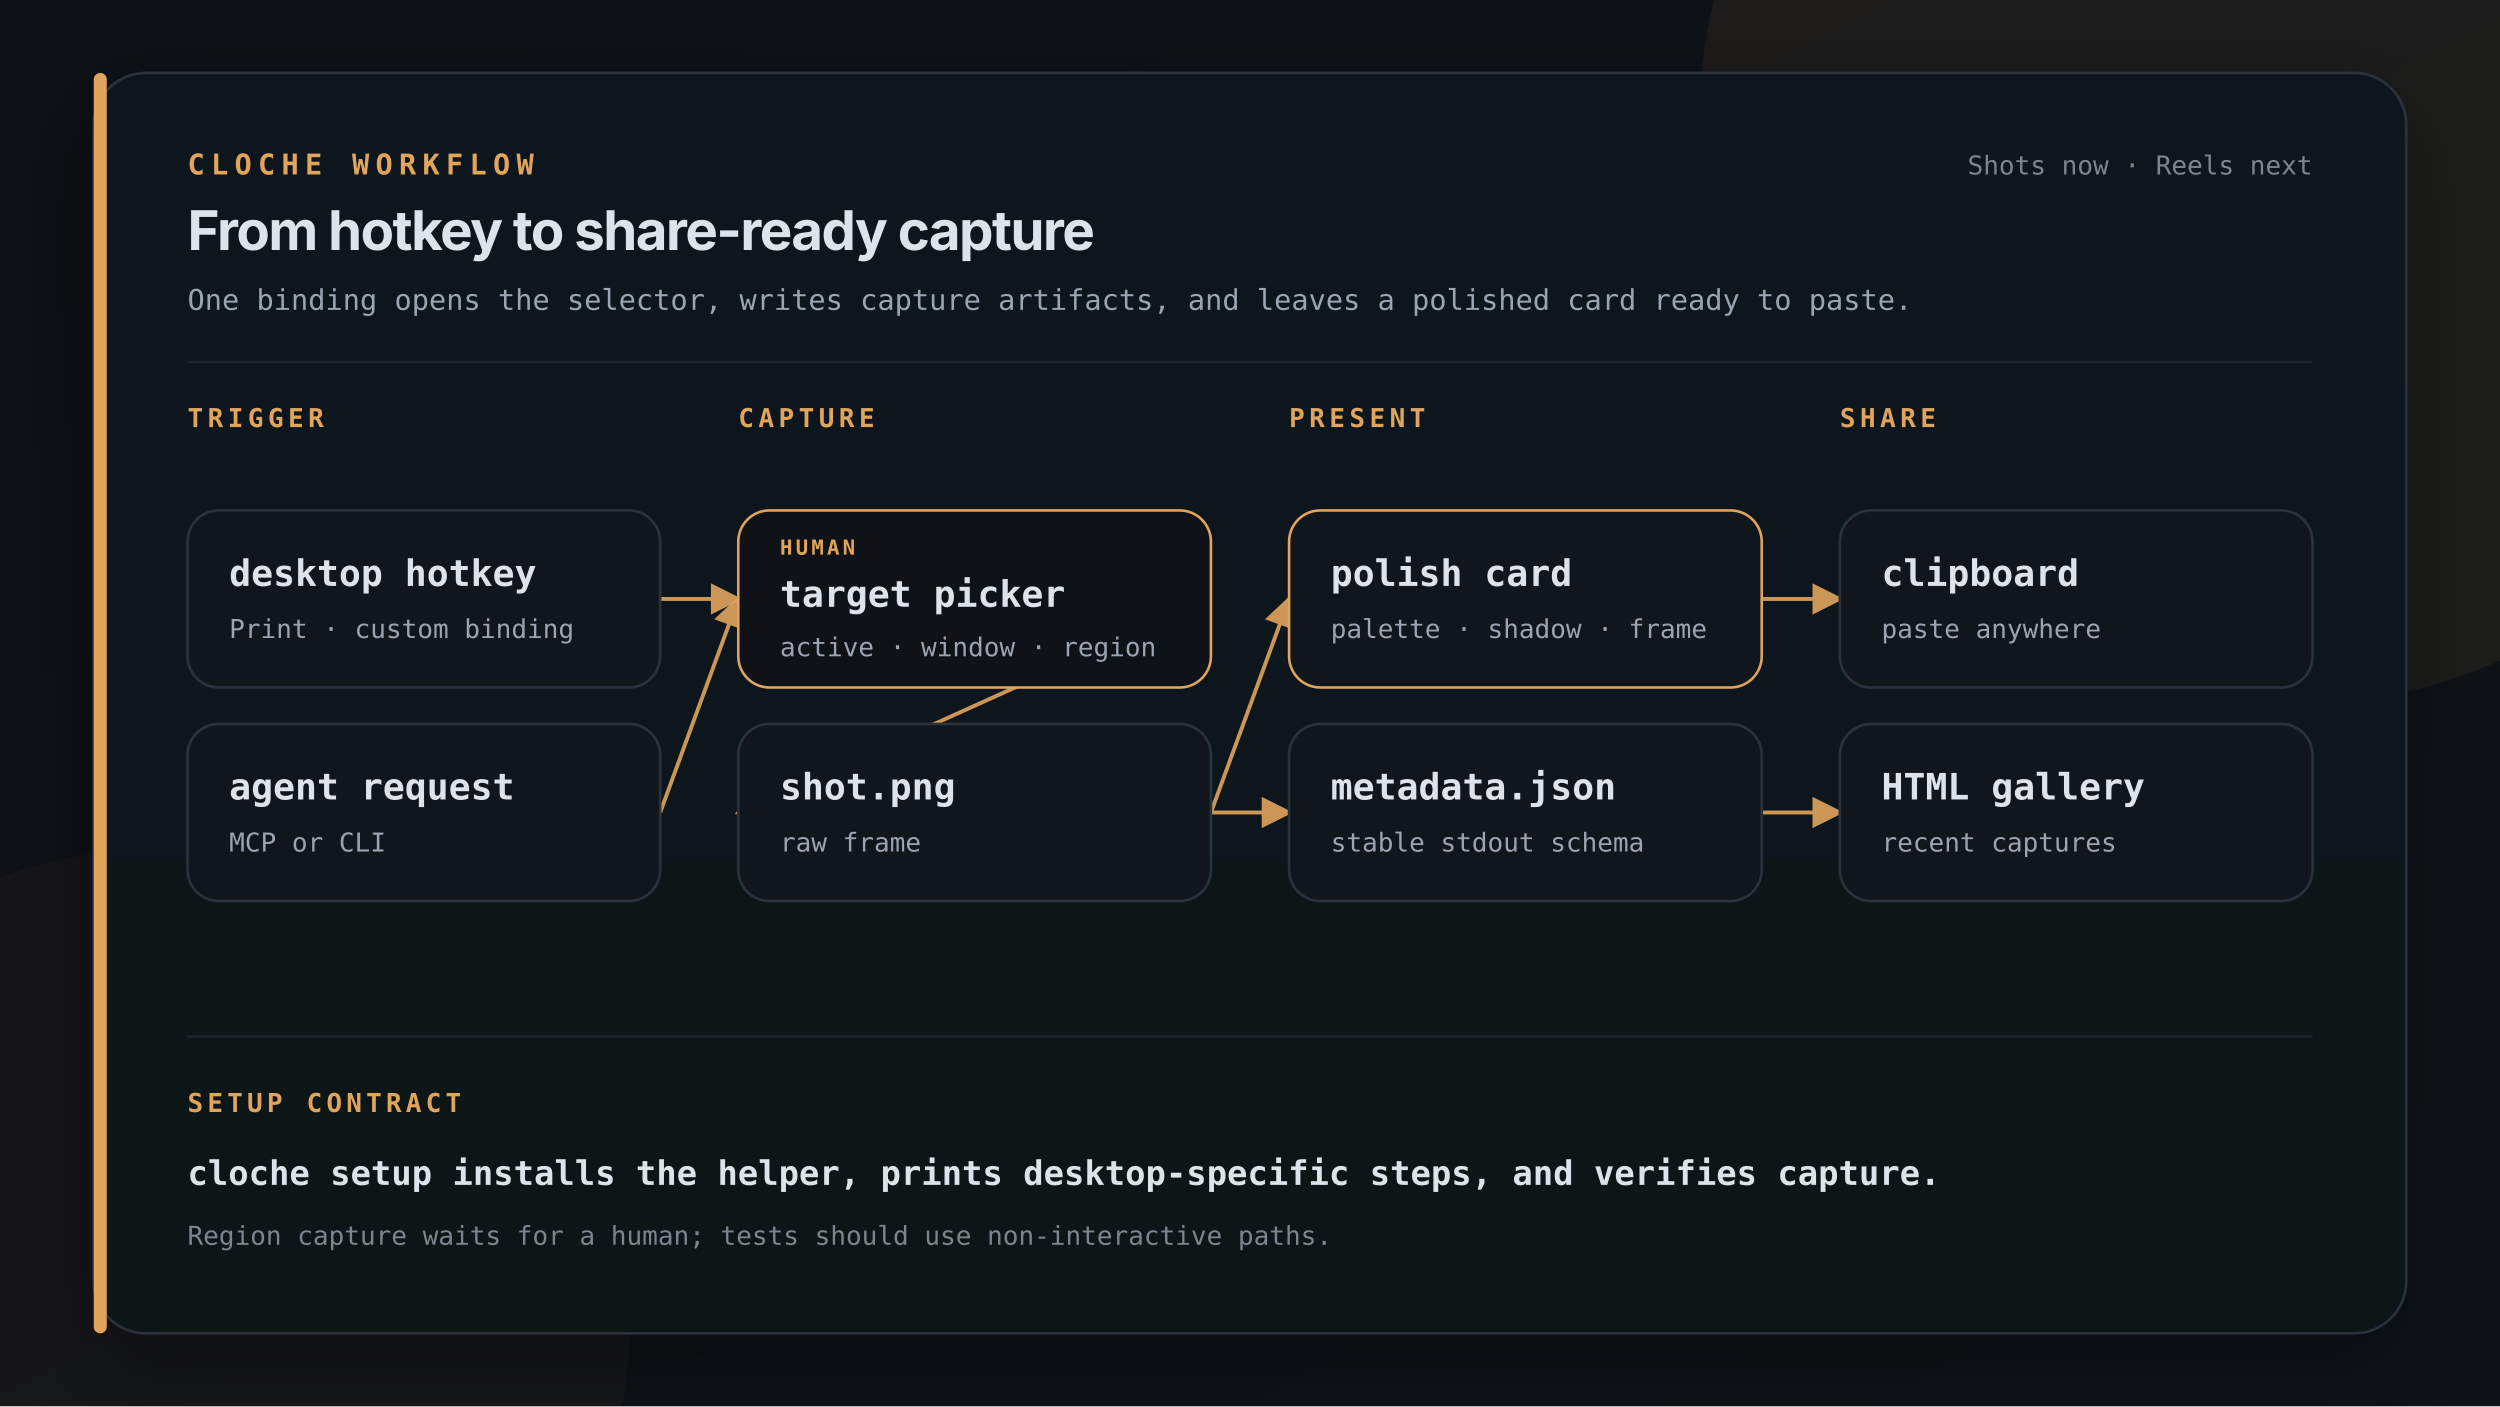
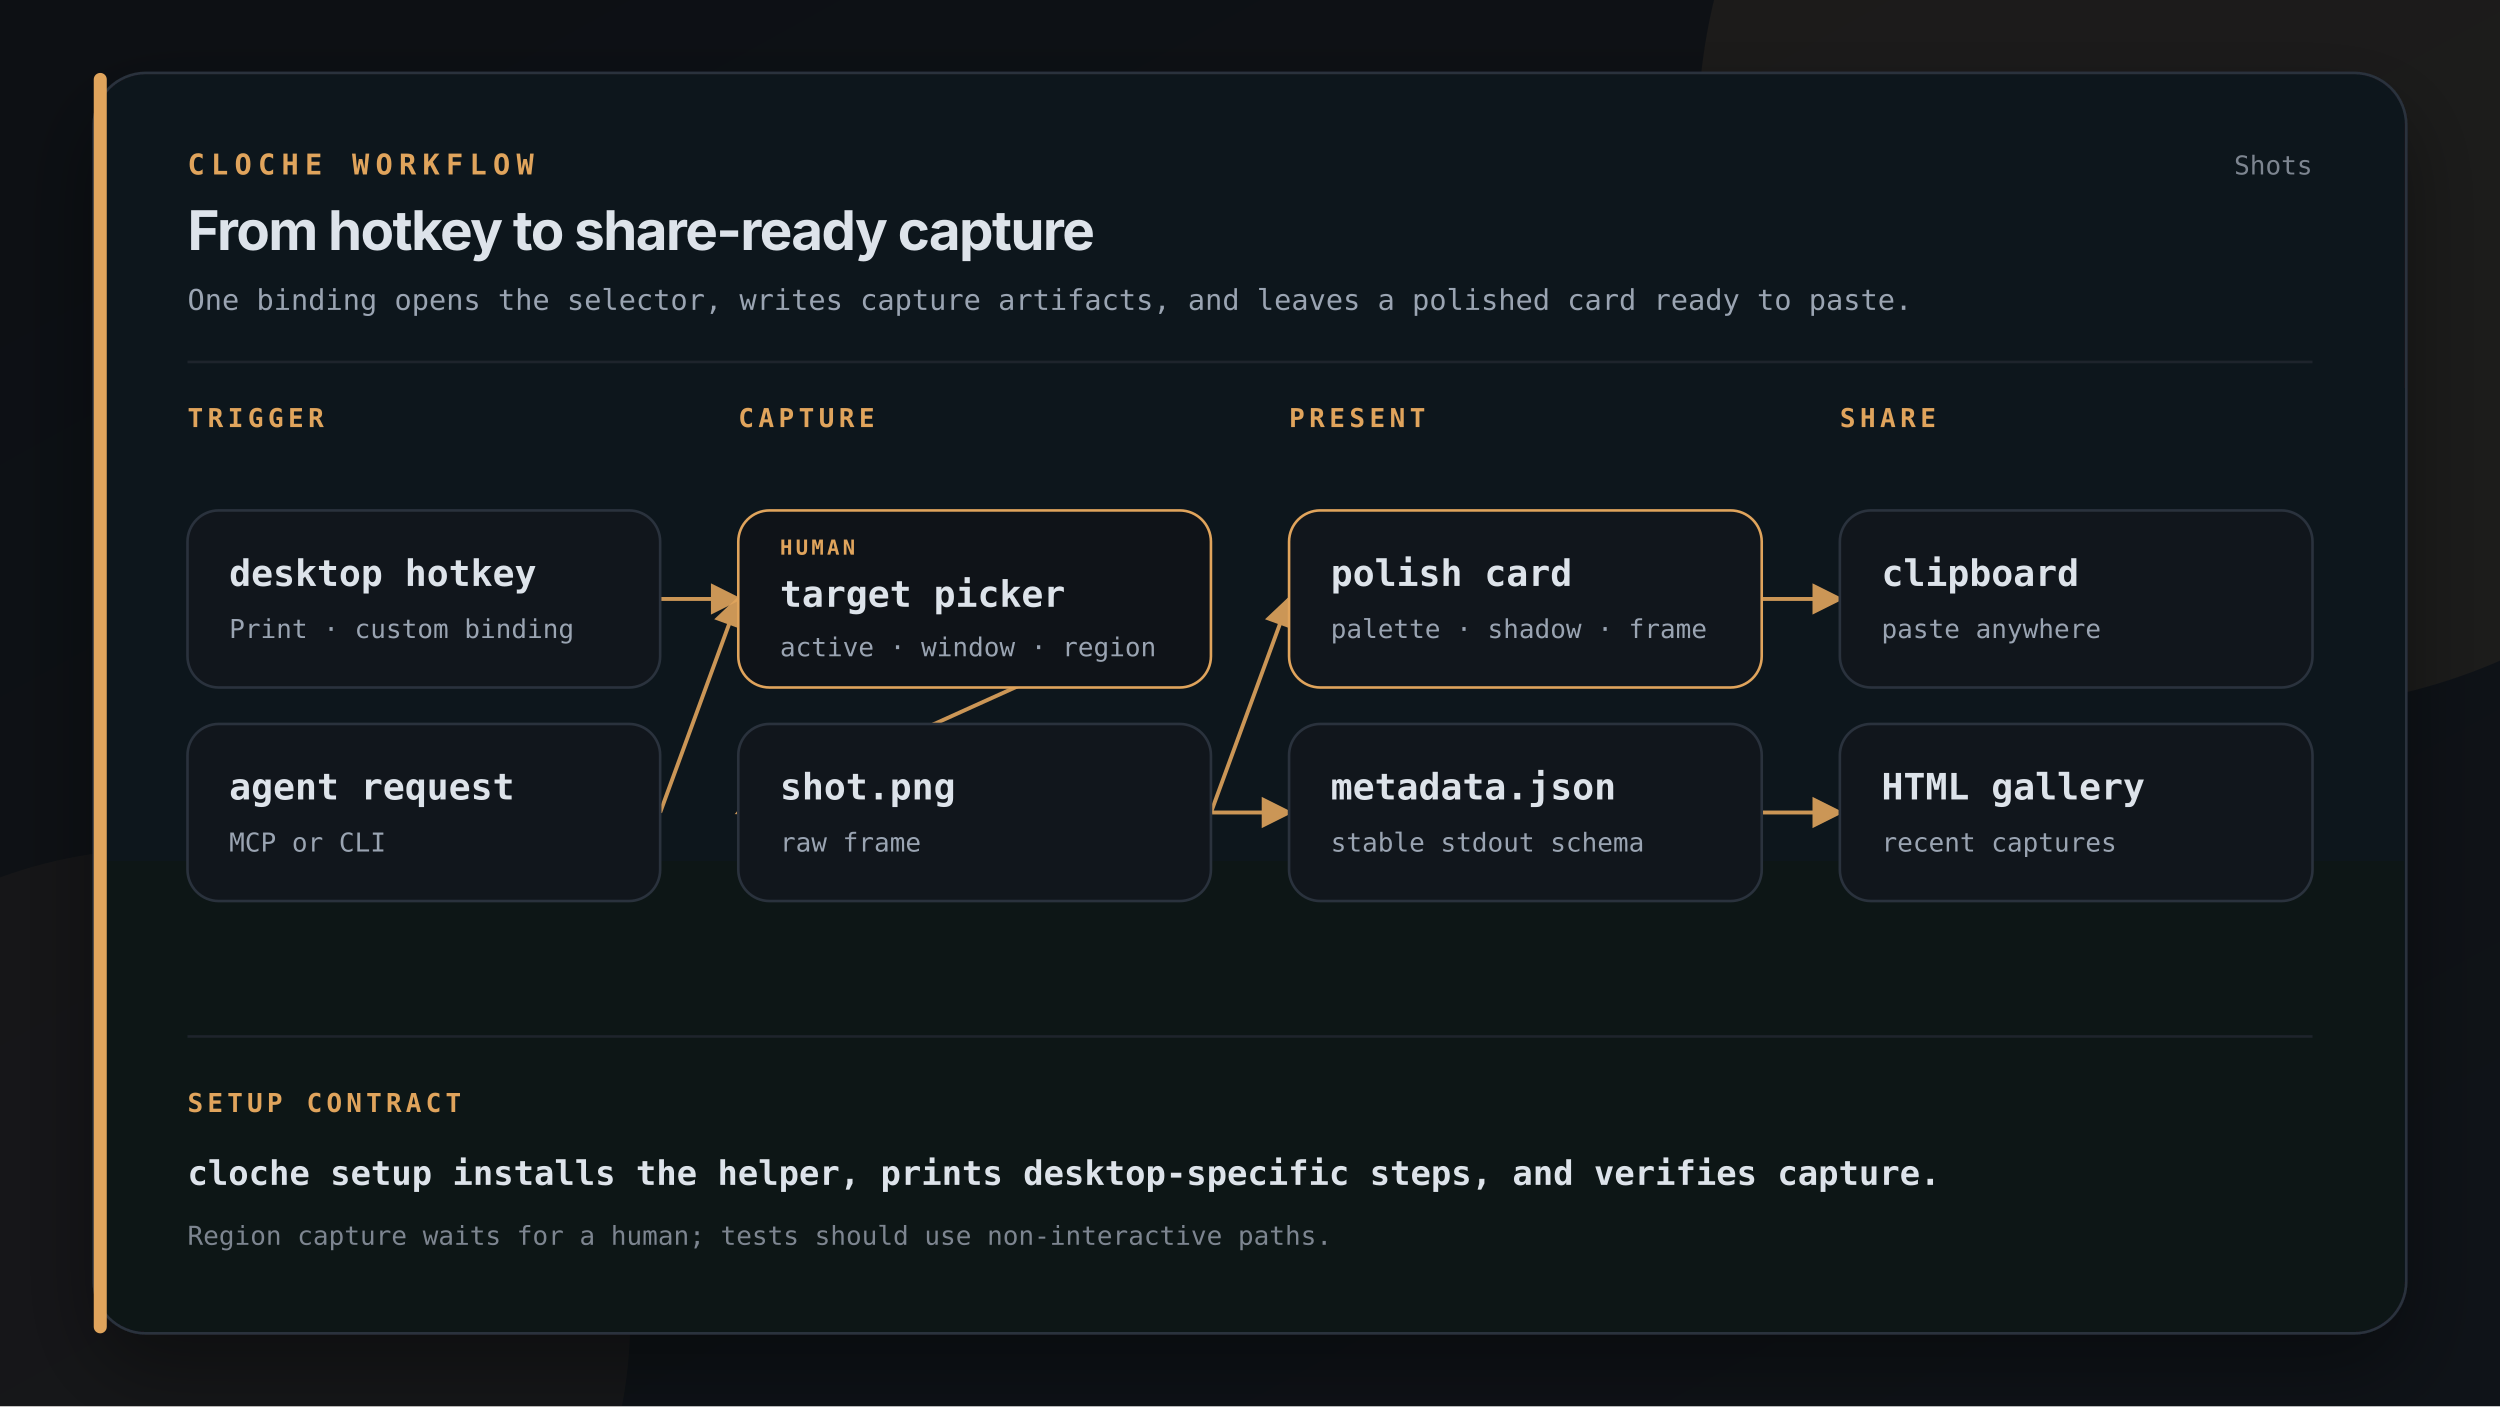
<svg xmlns="http://www.w3.org/2000/svg" width="960" height="540" viewBox="0 0 960 540" role="img" aria-labelledby="workflow-title workflow-desc">
  <defs>
    <linearGradient id="workflow-bg" x1="0" y1="0" x2="1" y2="1">
      <stop offset="0" stop-color="#0d1014" />
      <stop offset="1" stop-color="#0f1318" />
    </linearGradient>
    <linearGradient id="workflow-card" x1="0" y1="0" x2="0" y2="1">
      <stop offset="0" stop-color="#11161c" />
      <stop offset="1" stop-color="#0f1318" />
    </linearGradient>
    <filter id="workflow-shadow" x="-10%" y="-10%" width="120%" height="130%">
      <feDropShadow dx="0" dy="14" stdDeviation="16" flood-color="#000000" flood-opacity="0.38" />
    </filter>
    <marker id="workflow-arrow" markerWidth="8" markerHeight="8" refX="7" refY="4" orient="auto">
      <path d="M0,0 L8,4 L0,8 Z" fill="#e0a45c" />
    </marker>
  </defs>
  <rect width="960" height="540" fill="url(#workflow-bg)" />
  <circle cx="872" cy="52" r="220" fill="#e0a45c" opacity="0.07" />
  <circle cx="62" cy="506" r="180" fill="#e0a45c" opacity="0.04" />
  <rect x="36" y="28" width="888" height="484" rx="20" fill="url(#workflow-card)" stroke="#2a323d" filter="url(#workflow-shadow)" />
  <rect x="36" y="28" width="5" height="484" rx="2.5" fill="#e0a45c" />
  <text x="72" y="67" fill="#e0a45c" font-family="IBM Plex Mono, ui-monospace, monospace" font-size="11" font-weight="600" letter-spacing="2.4">CLOCHE WORKFLOW</text>
  <text x="72" y="96" fill="#dde3ea" font-family="Inter, ui-sans-serif, sans-serif" font-size="21" font-weight="700" letter-spacing="-0.6">From hotkey to share-ready capture</text>
  <text x="72" y="119" fill="#9aa4b2" font-family="IBM Plex Mono, ui-monospace, monospace" font-size="11">One binding opens the selector, writes capture artifacts, and leaves a polished card ready to paste.</text>
-   <text x="888" y="67" text-anchor="end" fill="#7d8590" font-family="IBM Plex Mono, ui-monospace, monospace" font-size="10">Shots now · Reels next</text>
+   <text x="888" y="67" text-anchor="end" fill="#7d8590" font-family="IBM Plex Mono, ui-monospace, monospace" font-size="10">Shots</text>
  <line x1="72" y1="139" x2="888" y2="139" stroke="#1e242c" />
  <text x="72.0" y="164" fill="#e0a45c" font-family="IBM Plex Mono, ui-monospace, monospace" font-size="10" font-weight="600" letter-spacing="1.7">TRIGGER</text>
  <text x="283.5" y="164" fill="#e0a45c" font-family="IBM Plex Mono, ui-monospace, monospace" font-size="10" font-weight="600" letter-spacing="1.7">CAPTURE</text>
  <text x="495.0" y="164" fill="#e0a45c" font-family="IBM Plex Mono, ui-monospace, monospace" font-size="10" font-weight="600" letter-spacing="1.7">PRESENT</text>
  <text x="706.5" y="164" fill="#e0a45c" font-family="IBM Plex Mono, ui-monospace, monospace" font-size="10" font-weight="600" letter-spacing="1.7">SHARE</text>
  <line class="workflow-edge" x1="253.5" y1="230.0" x2="283.5" y2="230.0" stroke="#e0a45c" stroke-width="1.5" opacity="0.9" marker-end="url(#workflow-arrow)" />
  <line class="workflow-edge" x1="253.5" y1="312.0" x2="283.5" y2="230.0" stroke="#e0a45c" stroke-width="1.5" opacity="0.9" marker-end="url(#workflow-arrow)" />
  <line class="workflow-edge" x1="465.0" y1="230.0" x2="283.5" y2="312.0" stroke="#e0a45c" stroke-width="1.5" opacity="0.9" marker-end="url(#workflow-arrow)" />
  <line class="workflow-edge" x1="465.0" y1="312.0" x2="495.0" y2="230.0" stroke="#e0a45c" stroke-width="1.5" opacity="0.9" marker-end="url(#workflow-arrow)" />
  <line class="workflow-edge" x1="465.0" y1="312.0" x2="495.0" y2="312.0" stroke="#e0a45c" stroke-width="1.5" opacity="0.9" marker-end="url(#workflow-arrow)" />
  <line class="workflow-edge" x1="676.5" y1="230.0" x2="706.5" y2="230.0" stroke="#e0a45c" stroke-width="1.5" opacity="0.9" marker-end="url(#workflow-arrow)" />
  <line class="workflow-edge" x1="676.5" y1="312.0" x2="706.5" y2="312.0" stroke="#e0a45c" stroke-width="1.5" opacity="0.9" marker-end="url(#workflow-arrow)" />
  <rect x="72.0" y="196.0" width="181.5" height="68" rx="12" fill="#11161c" stroke="#2a323d" />
  <text class="workflow-node-label" x="88.0" y="225.0" fill="#dde3ea" font-family="IBM Plex Mono, ui-monospace, monospace" font-size="14" font-weight="600">desktop hotkey</text>
  <text x="88.0" y="245.0" fill="#9aa4b2" font-family="IBM Plex Mono, ui-monospace, monospace" font-size="10">Print · custom binding</text>
  <rect x="72.0" y="278.0" width="181.5" height="68" rx="12" fill="#11161c" stroke="#2a323d" />
  <text class="workflow-node-label" x="88.0" y="307.0" fill="#dde3ea" font-family="IBM Plex Mono, ui-monospace, monospace" font-size="14" font-weight="600">agent request</text>
  <text x="88.0" y="327.0" fill="#9aa4b2" font-family="IBM Plex Mono, ui-monospace, monospace" font-size="10">MCP or CLI</text>
  <rect x="283.5" y="196.0" width="181.5" height="68" rx="12" fill="#0f1318" stroke="#e0a45c" />
  <text class="workflow-node-label" x="299.5" y="233.0" fill="#dde3ea" font-family="IBM Plex Mono, ui-monospace, monospace" font-size="14" font-weight="600">target picker</text>
  <text x="299.5" y="252.0" fill="#9aa4b2" font-family="IBM Plex Mono, ui-monospace, monospace" font-size="10">active · window · region</text>
  <text class="workflow-badge" x="299.5" y="213.0" fill="#e0a45c" font-family="IBM Plex Mono, ui-monospace, monospace" font-size="8" font-weight="600" letter-spacing="1.2">HUMAN</text>
  <rect x="283.5" y="278.0" width="181.5" height="68" rx="12" fill="#11161c" stroke="#2a323d" />
  <text class="workflow-node-label" x="299.5" y="307.0" fill="#dde3ea" font-family="IBM Plex Mono, ui-monospace, monospace" font-size="14" font-weight="600">shot.png</text>
  <text x="299.5" y="327.0" fill="#9aa4b2" font-family="IBM Plex Mono, ui-monospace, monospace" font-size="10">raw frame</text>
  <rect x="495.0" y="196.0" width="181.5" height="68" rx="12" fill="#11161c" stroke="#e0a45c" />
  <text class="workflow-node-label" x="511.0" y="225.0" fill="#dde3ea" font-family="IBM Plex Mono, ui-monospace, monospace" font-size="14" font-weight="600">polish card</text>
  <text x="511.0" y="245.0" fill="#9aa4b2" font-family="IBM Plex Mono, ui-monospace, monospace" font-size="10">palette · shadow · frame</text>
  <rect x="495.0" y="278.0" width="181.5" height="68" rx="12" fill="#11161c" stroke="#2a323d" />
  <text class="workflow-node-label" x="511.0" y="307.0" fill="#dde3ea" font-family="IBM Plex Mono, ui-monospace, monospace" font-size="14" font-weight="600">metadata.json</text>
  <text x="511.0" y="327.0" fill="#9aa4b2" font-family="IBM Plex Mono, ui-monospace, monospace" font-size="10">stable stdout schema</text>
  <rect x="706.5" y="196.0" width="181.5" height="68" rx="12" fill="#11161c" stroke="#2a323d" />
  <text class="workflow-node-label" x="722.5" y="225.0" fill="#dde3ea" font-family="IBM Plex Mono, ui-monospace, monospace" font-size="14" font-weight="600">clipboard</text>
  <text x="722.5" y="245.0" fill="#9aa4b2" font-family="IBM Plex Mono, ui-monospace, monospace" font-size="10">paste anywhere</text>
  <rect x="706.5" y="278.0" width="181.5" height="68" rx="12" fill="#11161c" stroke="#2a323d" />
  <text class="workflow-node-label" x="722.5" y="307.0" fill="#dde3ea" font-family="IBM Plex Mono, ui-monospace, monospace" font-size="14" font-weight="600">HTML gallery</text>
  <text x="722.5" y="327.0" fill="#9aa4b2" font-family="IBM Plex Mono, ui-monospace, monospace" font-size="10">recent captures</text>
  <line x1="72" y1="398" x2="888" y2="398" stroke="#1e242c" />
  <text x="72" y="427" fill="#e0a45c" font-family="IBM Plex Mono, ui-monospace, monospace" font-size="10" font-weight="600" letter-spacing="1.6">SETUP CONTRACT</text>
  <text x="72" y="455" fill="#dde3ea" font-family="IBM Plex Mono, ui-monospace, monospace" font-size="13" font-weight="600">cloche setup installs the helper, prints desktop-specific steps, and verifies capture.</text>
  <text x="72" y="478" fill="#7d8590" font-family="IBM Plex Mono, ui-monospace, monospace" font-size="10">Region capture waits for a human; tests should use non-interactive paths.</text>
</svg>
